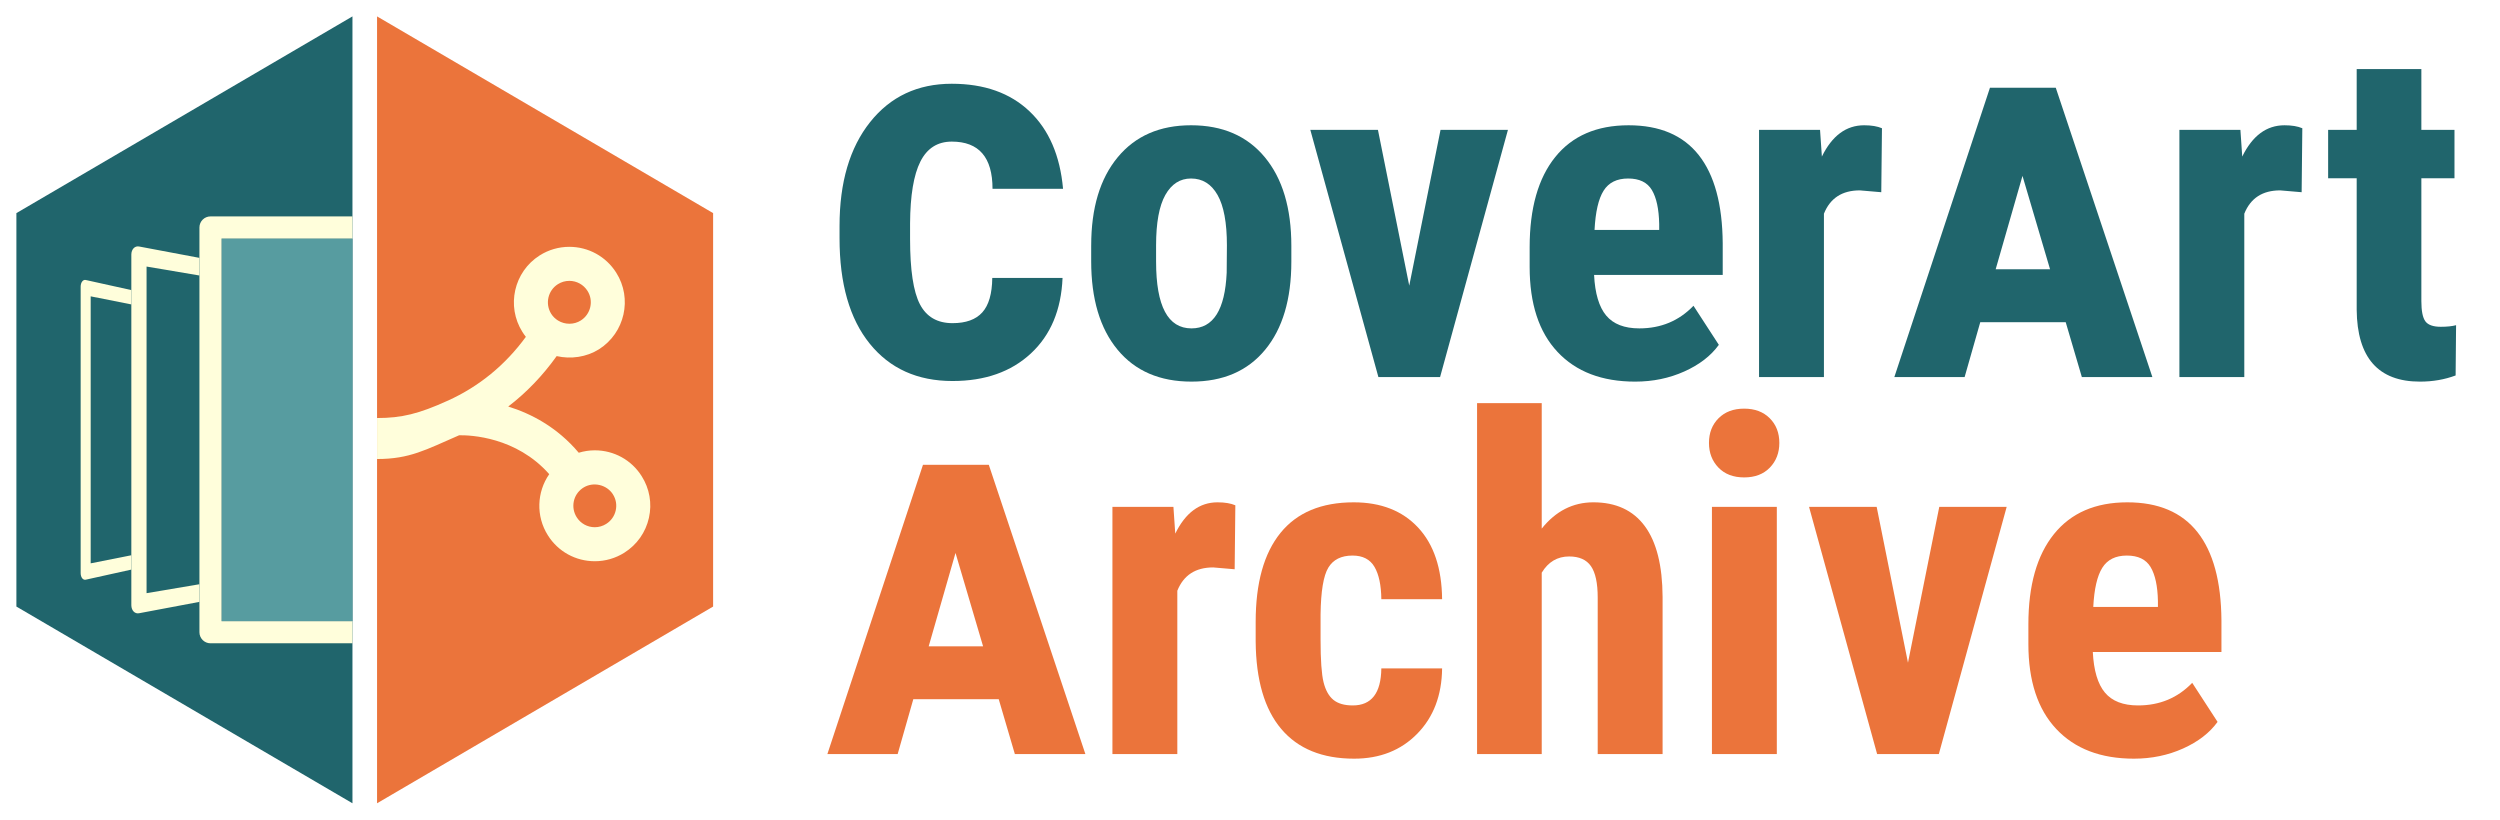
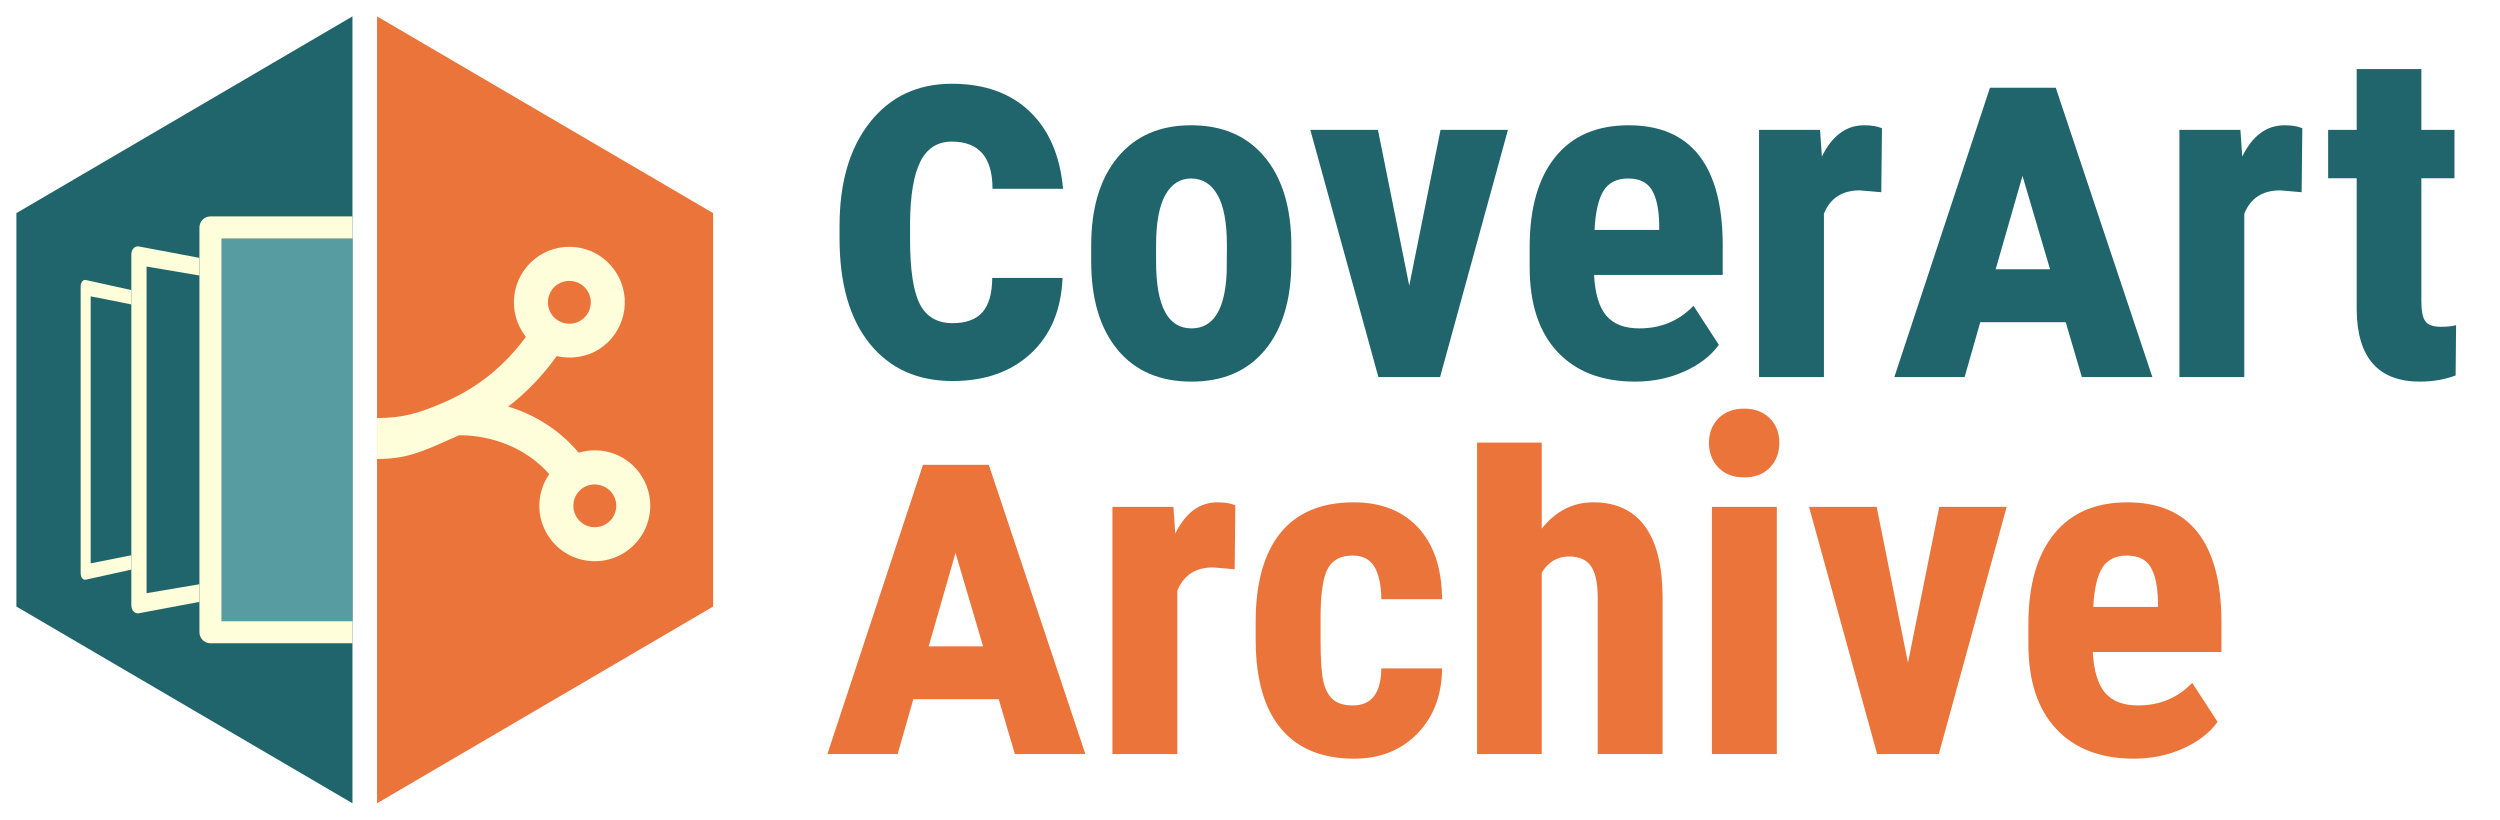
<svg xmlns="http://www.w3.org/2000/svg" version="1.1" id="Layer_1" x="0px" y="0px" width="305px" height="100px" viewBox="0 0 305 100" enable-background="new 0 0 305 100" xml:space="preserve">
  <g>
</g>
  <g>
    <g>
      <polygon fill="#EB743B" points="46,2 46,98 87,74 87,26   " />
      <polygon fill="#20656C" points="43,2 2,26 2,74 43,98   " />
-       <path fill="#FFFEDB" d="M78.281,58.087c-1.239-1.97-3.38-3.148-5.718-3.148c-0.666,0-1.324,0.103-1.956,0.295    c-2.632-3.125-5.819-4.775-8.603-5.636c2.235-1.714,4.208-3.771,5.909-6.153c1.74,0.394,3.63,0.127,5.162-0.832    c3.158-2.006,4.103-6.197,2.104-9.348c-1.249-1.975-3.39-3.152-5.724-3.152c-1.283,0-2.533,0.363-3.616,1.05    c-3.146,1.991-4.093,6.181-2.105,9.336c0.13,0.207,0.271,0.404,0.422,0.596c-2.514,3.442-5.708,6.056-9.519,7.785l-0.014,0.004    C51.093,50.487,49,51,46,51v5c4,0,5.931-1.125,10.016-2.898c1.366-0.023,6.962,0.185,10.991,4.747    c-1.507,2.164-1.655,5.108-0.16,7.471c1.241,1.97,3.382,3.15,5.721,3.15c1.278,0,2.524-0.36,3.607-1.044    c1.538-0.975,2.599-2.482,2.995-4.252C79.566,61.413,79.248,59.606,78.281,58.087z M68.061,34.67    c0.423-0.266,0.901-0.405,1.396-0.405c0.903,0,1.731,0.456,2.219,1.224c0.771,1.214,0.403,2.836-0.818,3.61    c-0.41,0.261-0.896,0.398-1.387,0.398c-0.493,0-0.974-0.134-1.39-0.391c-0.343-0.213-0.625-0.489-0.832-0.817    C66.478,37.064,66.842,35.443,68.061,34.67z M75.119,62.27c-0.154,0.687-0.564,1.27-1.161,1.645    c-0.413,0.264-0.896,0.406-1.391,0.406c-0.906,0-1.731-0.457-2.21-1.218c-0.745-1.18-0.441-2.727,0.691-3.528l0.117-0.078    c1.208-0.766,2.866-0.367,3.608,0.808C75.151,60.896,75.271,61.591,75.119,62.27z" />
+       <path fill="#FFFEDB" d="M78.281,58.087c-1.239-1.97-3.38-3.148-5.718-3.148c-0.666,0-1.324,0.103-1.956,0.295    c-2.632-3.125-5.819-4.775-8.602-5.636c2.235-1.714,4.208-3.771,5.909-6.153c1.74,0.394,3.63,0.127,5.162-0.832    c3.158-2.006,4.103-6.197,2.104-9.348c-1.249-1.975-3.39-3.152-5.724-3.152c-1.283,0-2.533,0.363-3.616,1.05    c-3.146,1.991-4.093,6.181-2.105,9.336c0.13,0.207,0.27,0.404,0.422,0.596c-2.514,3.442-5.708,6.056-9.519,7.785l-0.014,0.004    C51.093,50.487,49,51,46,51v5c4,0,5.931-1.125,10.016-2.898c1.366-0.024,6.962,0.184,10.991,4.747    c-1.507,2.164-1.655,5.108-0.16,7.471c1.241,1.97,3.382,3.15,5.721,3.15c1.278,0,2.524-0.36,3.607-1.044    c1.538-0.975,2.599-2.482,2.995-4.252C79.566,61.413,79.248,59.606,78.281,58.087z M68.061,34.67    c0.423-0.266,0.901-0.405,1.396-0.405c0.903,0,1.731,0.456,2.219,1.224c0.772,1.214,0.403,2.836-0.818,3.61    c-0.41,0.261-0.896,0.399-1.387,0.399c-0.493,0-0.974-0.134-1.39-0.391c-0.343-0.213-0.625-0.489-0.832-0.817    C66.478,37.064,66.842,35.443,68.061,34.67z M75.119,62.27c-0.154,0.687-0.564,1.27-1.161,1.645    c-0.413,0.264-0.896,0.406-1.391,0.406c-0.906,0-1.731-0.457-2.21-1.218c-0.745-1.18-0.441-2.727,0.691-3.528l0.117-0.078    c1.208-0.766,2.866-0.367,3.608,0.808C75.151,60.896,75.271,61.591,75.119,62.27z" />
      <g>
-         <path fill="#FFFEDB" d="M11.063,68.727V36.154l4.962,0.986v-1.75l-5.568-1.232c-0.039-0.009-0.079-0.011-0.118-0.008     c-0.039,0.004-0.078,0.014-0.115,0.029s-0.072,0.038-0.105,0.065c-0.034,0.027-0.065,0.06-0.094,0.099     c-0.029,0.036-0.055,0.078-0.078,0.124c-0.022,0.047-0.042,0.097-0.058,0.15s-0.028,0.111-0.036,0.17s-0.013,0.12-0.013,0.182     v34.949c0,0.062,0.005,0.122,0.013,0.18c0.008,0.059,0.021,0.115,0.036,0.168c0.016,0.054,0.035,0.104,0.058,0.15     c0.023,0.047,0.049,0.09,0.078,0.128c0.028,0.036,0.06,0.068,0.094,0.095c0.033,0.026,0.068,0.047,0.105,0.063     s0.076,0.025,0.115,0.029c0.039,0.003,0.079,0.001,0.118-0.008l5.568-1.232v-1.75L11.063,68.727z" />
-         <path fill="#FFFEDB" d="M17.881,72.367V32.52l6.45,1.091v-2.151l-4.84-0.912l-2.53-0.477c-0.062-0.012-0.123-0.016-0.183-0.012     s-0.118,0.015-0.175,0.033c-0.056,0.019-0.109,0.044-0.16,0.075c-0.052,0.033-0.1,0.072-0.143,0.117     c-0.044,0.046-0.083,0.098-0.117,0.154c-0.034,0.056-0.063,0.117-0.086,0.183c-0.024,0.065-0.043,0.134-0.055,0.206     s-0.019,0.146-0.019,0.223v4.341v1.75v30.601v1.75v4.346c0,0.076,0.007,0.151,0.019,0.223c0.012,0.072,0.03,0.142,0.055,0.207     c0.023,0.064,0.052,0.127,0.086,0.184c0.034,0.056,0.073,0.107,0.117,0.152c0.043,0.046,0.091,0.085,0.143,0.117     c0.051,0.032,0.104,0.058,0.16,0.076c0.057,0.018,0.115,0.029,0.175,0.032c0.06,0.004,0.121,0,0.183-0.012l2.53-0.477l4.84-0.912     v-2.151L17.881,72.367z" />
+         <path fill="#FFFEDB" d="M11.063,68.727V36.154l4.962,0.986v-1.75l-5.568-1.232c-0.039-0.009-0.079-0.011-0.118-0.008     c-0.039,0.004-0.078,0.014-0.115,0.029c-0.037,0.016-0.072,0.038-0.106,0.065c-0.034,0.027-0.065,0.06-0.094,0.099     c-0.029,0.036-0.055,0.078-0.078,0.124c-0.022,0.047-0.042,0.097-0.058,0.15c-0.016,0.054-0.028,0.111-0.036,0.17     c-0.008,0.059-0.013,0.12-0.013,0.182v34.949c0,0.062,0.005,0.122,0.013,0.18c0.008,0.059,0.021,0.115,0.036,0.168     c0.016,0.054,0.035,0.104,0.058,0.15c0.023,0.047,0.049,0.09,0.078,0.128c0.028,0.036,0.06,0.068,0.094,0.095     c0.033,0.026,0.068,0.047,0.106,0.063c0.037,0.016,0.076,0.025,0.115,0.029c0.039,0.003,0.079,0.001,0.118-0.008l5.568-1.232     v-1.75L11.063,68.727z" />
+         <path fill="#FFFEDB" d="M17.881,72.367V32.52l6.45,1.091v-2.151l-4.84-0.912l-2.53-0.477c-0.061-0.012-0.123-0.016-0.183-0.012     c-0.059,0.004-0.118,0.015-0.175,0.033c-0.056,0.019-0.109,0.044-0.16,0.075c-0.052,0.033-0.1,0.072-0.143,0.117     c-0.044,0.046-0.083,0.098-0.117,0.154c-0.034,0.056-0.063,0.117-0.086,0.183c-0.024,0.065-0.043,0.134-0.055,0.206     c-0.012,0.072-0.019,0.146-0.019,0.223v4.341v1.75v30.601v1.75v4.346c0,0.076,0.007,0.151,0.019,0.223     c0.012,0.072,0.03,0.142,0.055,0.207c0.023,0.064,0.052,0.127,0.086,0.184c0.034,0.056,0.073,0.107,0.117,0.152     c0.043,0.046,0.091,0.085,0.143,0.117c0.051,0.032,0.104,0.058,0.16,0.076c0.057,0.018,0.115,0.029,0.175,0.032     c0.06,0.004,0.121,0,0.183-0.012l2.53-0.477l4.84-0.912v-2.151L17.881,72.367z" />
        <rect x="27.029" y="29.1" fill="#579CA0" width="15.971" height="46.685" />
-         <path fill="#FFFEDB" d="M24.331,27.751v3.708v2.151v37.666v2.151v3.706c0,0.744,0.604,1.349,1.349,1.349H43v-2.698H27.029V29.1     H43v-2.698H25.68C24.936,26.401,24.331,27.006,24.331,27.751z" />
+         <path fill="#FFFEDB" d="M24.331,27.751v3.708v2.151v37.666v2.151v3.706c0,0.744,0.604,1.349,1.349,1.349H43v-2.698H27.029V29.1     H43v-2.698H25.68C24.935,26.401,24.331,27.006,24.331,27.751z" />
      </g>
    </g>
    <g>
-       <path fill="#20656C" d="M129.631,33.911c-0.162,3.897-1.449,6.968-3.863,9.21s-5.601,3.363-9.559,3.363    c-4.282,0-7.65-1.52-10.104-4.56s-3.681-7.327-3.681-12.861v-1.484c0-5.332,1.242-9.559,3.727-12.68s5.807-4.681,9.968-4.681    c3.958,0,7.12,1.121,9.483,3.364s3.727,5.394,4.09,9.451h-8.604c0-3.837-1.656-5.757-4.969-5.757    c-1.737,0-3.015,0.812-3.833,2.435c-0.818,1.622-1.237,4.137-1.257,7.545v1.916c0,3.752,0.398,6.399,1.196,7.94    s2.126,2.313,3.984,2.313c1.636,0,2.848-0.439,3.636-1.318s1.191-2.277,1.212-4.196H129.631z" />
-       <path fill="#20656C" d="M133.127,29.944c0-4.571,1.077-8.157,3.233-10.759c2.155-2.602,5.138-3.902,8.947-3.902    c3.847,0,6.848,1.301,9.004,3.902c2.155,2.602,3.233,6.206,3.233,10.814v1.924c0,4.59-1.069,8.177-3.206,10.759    c-2.137,2.584-5.129,3.875-8.976,3.875c-3.865,0-6.87-1.296-9.017-3.889c-2.146-2.592-3.22-6.192-3.22-10.801V29.944z     M141.043,31.93c0,5.423,1.44,8.133,4.32,8.133c2.657,0,4.088-2.262,4.293-6.786l0.027-3.338c0-2.767-0.381-4.818-1.143-6.155    s-1.84-2.006-3.233-2.006c-1.338,0-2.383,0.669-3.136,2.006c-0.752,1.337-1.129,3.389-1.129,6.155V31.93z" />
+       <path fill="#20656C" d="M129.631,33.911c-0.162,3.898-1.449,6.968-3.863,9.21c-2.414,2.242-5.601,3.363-9.559,3.363    c-4.282,0-7.65-1.52-10.104-4.56s-3.681-7.327-3.681-12.861v-1.484c0-5.332,1.242-9.559,3.727-12.68    c2.484-3.121,5.807-4.681,9.968-4.681c3.958,0,7.12,1.121,9.483,3.364c2.363,2.243,3.726,5.394,4.09,9.451h-8.605    c0-3.837-1.656-5.757-4.969-5.757c-1.737,0-3.015,0.812-3.833,2.435c-0.818,1.622-1.237,4.137-1.257,7.545v1.916    c0,3.752,0.399,6.399,1.196,7.94c0.798,1.541,2.126,2.313,3.984,2.313c1.636,0,2.848-0.439,3.636-1.318    c0.788-0.879,1.191-2.277,1.212-4.196H129.631z" />
+       <path fill="#20656C" d="M133.127,29.944c0-4.571,1.077-8.157,3.233-10.759c2.155-2.601,5.138-3.902,8.947-3.902    c3.847,0,6.848,1.301,9.004,3.902c2.155,2.602,3.233,6.206,3.233,10.815v1.924c0,4.59-1.069,8.177-3.206,10.759    c-2.137,2.584-5.129,3.875-8.976,3.875c-3.865,0-6.87-1.296-9.017-3.889c-2.146-2.592-3.22-6.192-3.22-10.801V29.944z     M141.043,31.93c0,5.423,1.44,8.133,4.32,8.133c2.657,0,4.088-2.262,4.293-6.786l0.027-3.338c0-2.767-0.381-4.818-1.143-6.155    c-0.762-1.337-1.84-2.006-3.233-2.006c-1.338,0-2.383,0.669-3.136,2.006c-0.752,1.337-1.129,3.389-1.129,6.155V31.93z" />
      <path fill="#20656C" d="M171.928,34.851l3.818-19.01h8.223L175.69,46h-7.526l-8.306-30.159h8.25L171.928,34.851z" />
-       <path fill="#20656C" d="M199.495,46.558c-4.051,0-7.21-1.208-9.477-3.624c-2.268-2.415-3.401-5.871-3.401-10.369v-2.396    c0-4.757,1.041-8.428,3.122-11.011c2.081-2.582,5.063-3.874,8.947-3.874c3.791,0,6.644,1.211,8.558,3.632    c1.914,2.422,2.89,6.007,2.927,10.757v3.868h-15.693c0.112,2.26,0.604,3.911,1.478,4.956s2.221,1.566,4.042,1.566    c2.639,0,4.841-0.92,6.606-2.759l3.094,4.766c-0.967,1.339-2.369,2.421-4.209,3.248C203.648,46.144,201.65,46.558,199.495,46.558z     M194.534,28.049h7.888v-0.73c-0.037-1.819-0.334-3.197-0.892-4.135c-0.558-0.937-1.524-1.406-2.899-1.406    s-2.374,0.497-2.996,1.491C195.012,24.263,194.646,25.855,194.534,28.049z" />
+       <path fill="#20656C" d="M199.495,46.558c-4.051,0-7.21-1.208-9.477-3.624c-2.268-2.415-3.401-5.871-3.401-10.369v-2.396    c0-4.757,1.041-8.428,3.122-11.011c2.081-2.582,5.063-3.874,8.947-3.874c3.791,0,6.644,1.211,8.558,3.632    c1.914,2.422,2.89,6.007,2.927,10.757v3.868h-15.693c0.112,2.26,0.605,3.911,1.478,4.956c0.873,1.045,2.221,1.566,4.042,1.566    c2.639,0,4.841-0.92,6.606-2.759l3.094,4.766c-0.967,1.339-2.369,2.421-4.209,3.248C203.648,46.144,201.65,46.558,199.495,46.558z     M194.534,28.049h7.888v-0.73c-0.037-1.819-0.334-3.197-0.892-4.135c-0.558-0.936-1.524-1.406-2.899-1.406    s-2.374,0.497-2.996,1.491C195.012,24.263,194.645,25.855,194.534,28.049z" />
      <path fill="#20656C" d="M229.516,23.45l-2.62-0.224c-2.156,0-3.614,0.948-4.376,2.844V46h-7.917V15.841h7.442l0.224,3.261    c1.244-2.546,2.964-3.818,5.156-3.818c0.892,0,1.617,0.121,2.174,0.362L229.516,23.45z" />
      <path fill="#20656C" d="M252.016,39.305h-10.423L239.684,46h-8.574l11.665-35.297h8.029L262.589,46h-8.604L252.016,39.305z     M243.471,32.851h6.636l-3.363-11.392L243.471,32.851z" />
      <path fill="#20656C" d="M280.8,23.45l-2.62-0.224c-2.156,0-3.614,0.948-4.376,2.844V46h-7.917V15.841h7.442l0.224,3.261    c1.244-2.546,2.964-3.818,5.156-3.818c0.892,0,1.617,0.121,2.174,0.362L280.8,23.45z" />
      <path fill="#20656C" d="M295.406,8.426v7.415h4.041v5.909h-4.041v14.991c0,1.191,0.162,2.01,0.487,2.457    c0.325,0.446,0.952,0.67,1.882,0.67c0.762,0,1.384-0.065,1.867-0.195l-0.056,6.132c-1.338,0.502-2.787,0.753-4.349,0.753    c-5.092,0-7.665-2.921-7.721-8.763V21.75h-3.484v-5.909h3.484V8.426H295.406z" />
      <path fill="#EB743B" d="M121.845,85.305h-10.423L109.513,92h-8.574l11.665-35.297h8.029L132.418,92h-8.604L121.845,85.305z     M113.3,78.851h6.636l-3.363-11.392L113.3,78.851z" />
      <path fill="#EB743B" d="M150.629,69.45l-2.62-0.224c-2.156,0-3.614,0.948-4.376,2.844V92h-7.917V61.841h7.442l0.224,3.261    c1.244-2.546,2.964-3.818,5.156-3.818c0.892,0,1.617,0.121,2.174,0.362L150.629,69.45z" />
-       <path fill="#EB743B" d="M165.039,86.063c2.286,0,3.447-1.505,3.484-4.516h7.414c-0.037,3.289-1.05,5.947-3.038,7.973    s-4.553,3.038-7.693,3.038c-3.884,0-6.848-1.208-8.892-3.624c-2.044-2.415-3.085-5.974-3.122-10.676v-2.396    c0-4.739,1.008-8.353,3.024-10.844c2.017-2.489,4.994-3.734,8.934-3.734c3.326,0,5.946,1.026,7.86,3.08s2.89,4.966,2.927,8.738    h-7.414c-0.019-1.709-0.298-3.023-0.836-3.943c-0.539-0.92-1.432-1.381-2.676-1.381c-1.376,0-2.36,0.491-2.955,1.473    s-0.91,2.884-0.947,5.707v3.085c0,2.469,0.12,4.193,0.362,5.175c0.241,0.981,0.641,1.701,1.198,2.159    S164.017,86.063,165.039,86.063z" />
-       <path fill="#EB743B" d="M188.091,64.488c1.709-2.137,3.809-3.205,6.299-3.205c2.75,0,4.841,0.966,6.272,2.898    c1.431,1.933,2.155,4.813,2.174,8.641V92h-7.916V72.906c0-1.765-0.274-3.043-0.822-3.833c-0.549-0.789-1.436-1.185-2.662-1.185    c-1.432,0-2.546,0.66-3.345,1.979V92h-7.889V49.186h7.889V64.488z" />
-       <path fill="#EB743B" d="M208.494,54.036c0-1.227,0.391-2.23,1.171-3.011s1.82-1.171,3.122-1.171c1.3,0,2.341,0.391,3.121,1.171    c0.781,0.78,1.171,1.784,1.171,3.011c0,1.208-0.386,2.211-1.156,3.01c-0.771,0.8-1.817,1.199-3.136,1.199    c-1.32,0-2.365-0.399-3.137-1.199C208.88,56.247,208.494,55.244,208.494,54.036z M216.772,92h-7.916V61.841h7.916V92z" />
+       <path fill="#EB743B" d="M165.039,86.063c2.286,0,3.447-1.505,3.484-4.516h7.414c-0.037,3.289-1.05,5.947-3.038,7.973    s-4.553,3.038-7.693,3.038c-3.884,0-6.848-1.208-8.892-3.624c-2.044-2.415-3.085-5.974-3.122-10.676v-2.396    c0-4.739,1.008-8.353,3.024-10.844c2.017-2.489,4.994-3.734,8.934-3.734c3.326,0,5.946,1.026,7.86,3.08    c1.914,2.054,2.89,4.966,2.927,8.738h-7.414c-0.019-1.709-0.298-3.023-0.836-3.943c-0.539-0.92-1.432-1.381-2.676-1.381    c-1.376,0-2.36,0.491-2.955,1.473c-0.595,0.981-0.91,2.884-0.947,5.707v3.085c0,2.469,0.12,4.193,0.362,5.175    c0.241,0.981,0.641,1.701,1.198,2.159C163.227,85.834,164.017,86.063,165.039,86.063z" />
+       <path fill="#EB743B" d="M188.091,64.488c1.709-2.137,3.809-3.205,6.299-3.205c2.75,0,4.841,0.966,6.272,2.898    c1.431,1.933,2.155,4.813,2.174,8.641V92h-7.916V72.906c0-1.765-0.274-3.043-0.822-3.833c-0.549-0.789-1.436-1.184-2.662-1.184    c-1.432,0-2.546,0.66-3.345,1.979V92h-7.889V54h7.889V64.488z" />
+       <path fill="#EB743B" d="M208.494,54.036c0-1.226,0.391-2.23,1.171-3.011c0.78-0.78,1.82-1.171,3.122-1.171    c1.3,0,2.341,0.391,3.121,1.171c0.781,0.78,1.171,1.784,1.171,3.011c0,1.208-0.386,2.211-1.156,3.01    c-0.771,0.8-1.817,1.199-3.136,1.199c-1.32,0-2.365-0.399-3.137-1.199C208.88,56.247,208.494,55.244,208.494,54.036z M216.773,92    h-7.916V61.841h7.916V92z" />
      <path fill="#EB743B" d="M232.773,80.851l3.818-19.01h8.223L236.536,92h-7.526l-8.306-30.159h8.25L232.773,80.851z" />
-       <path fill="#EB743B" d="M260.34,92.558c-4.051,0-7.21-1.208-9.477-3.624c-2.268-2.415-3.401-5.871-3.401-10.369v-2.396    c0-4.757,1.041-8.428,3.122-11.011c2.081-2.582,5.063-3.874,8.947-3.874c3.791,0,6.644,1.211,8.558,3.632    c1.914,2.422,2.89,6.007,2.927,10.757v3.868h-15.693c0.112,2.26,0.604,3.911,1.478,4.956s2.221,1.566,4.042,1.566    c2.639,0,4.841-0.92,6.606-2.759l3.094,4.766c-0.967,1.339-2.369,2.421-4.209,3.248C264.493,92.144,262.495,92.558,260.34,92.558z     M255.379,74.049h7.888v-0.73c-0.037-1.819-0.334-3.197-0.892-4.135c-0.558-0.937-1.524-1.406-2.899-1.406    s-2.374,0.497-2.996,1.491C255.856,70.263,255.49,71.855,255.379,74.049z" />
+       <path fill="#EB743B" d="M260.34,92.558c-4.051,0-7.21-1.208-9.477-3.624c-2.268-2.415-3.401-5.871-3.401-10.369v-2.396    c0-4.757,1.041-8.428,3.122-11.011c2.081-2.582,5.064-3.874,8.947-3.874c3.791,0,6.643,1.211,8.558,3.632    c1.914,2.422,2.89,6.007,2.927,10.757v3.868h-15.693c0.112,2.26,0.605,3.911,1.478,4.956c0.873,1.045,2.221,1.566,4.042,1.566    c2.639,0,4.841-0.92,6.606-2.759l3.094,4.766c-0.967,1.339-2.369,2.421-4.209,3.248C264.493,92.144,262.495,92.558,260.34,92.558z     M255.379,74.049h7.888v-0.73c-0.037-1.819-0.334-3.197-0.892-4.135c-0.558-0.937-1.524-1.406-2.899-1.406    s-2.374,0.497-2.996,1.491C255.856,70.263,255.49,71.855,255.379,74.049z" />
    </g>
  </g>
</svg>
